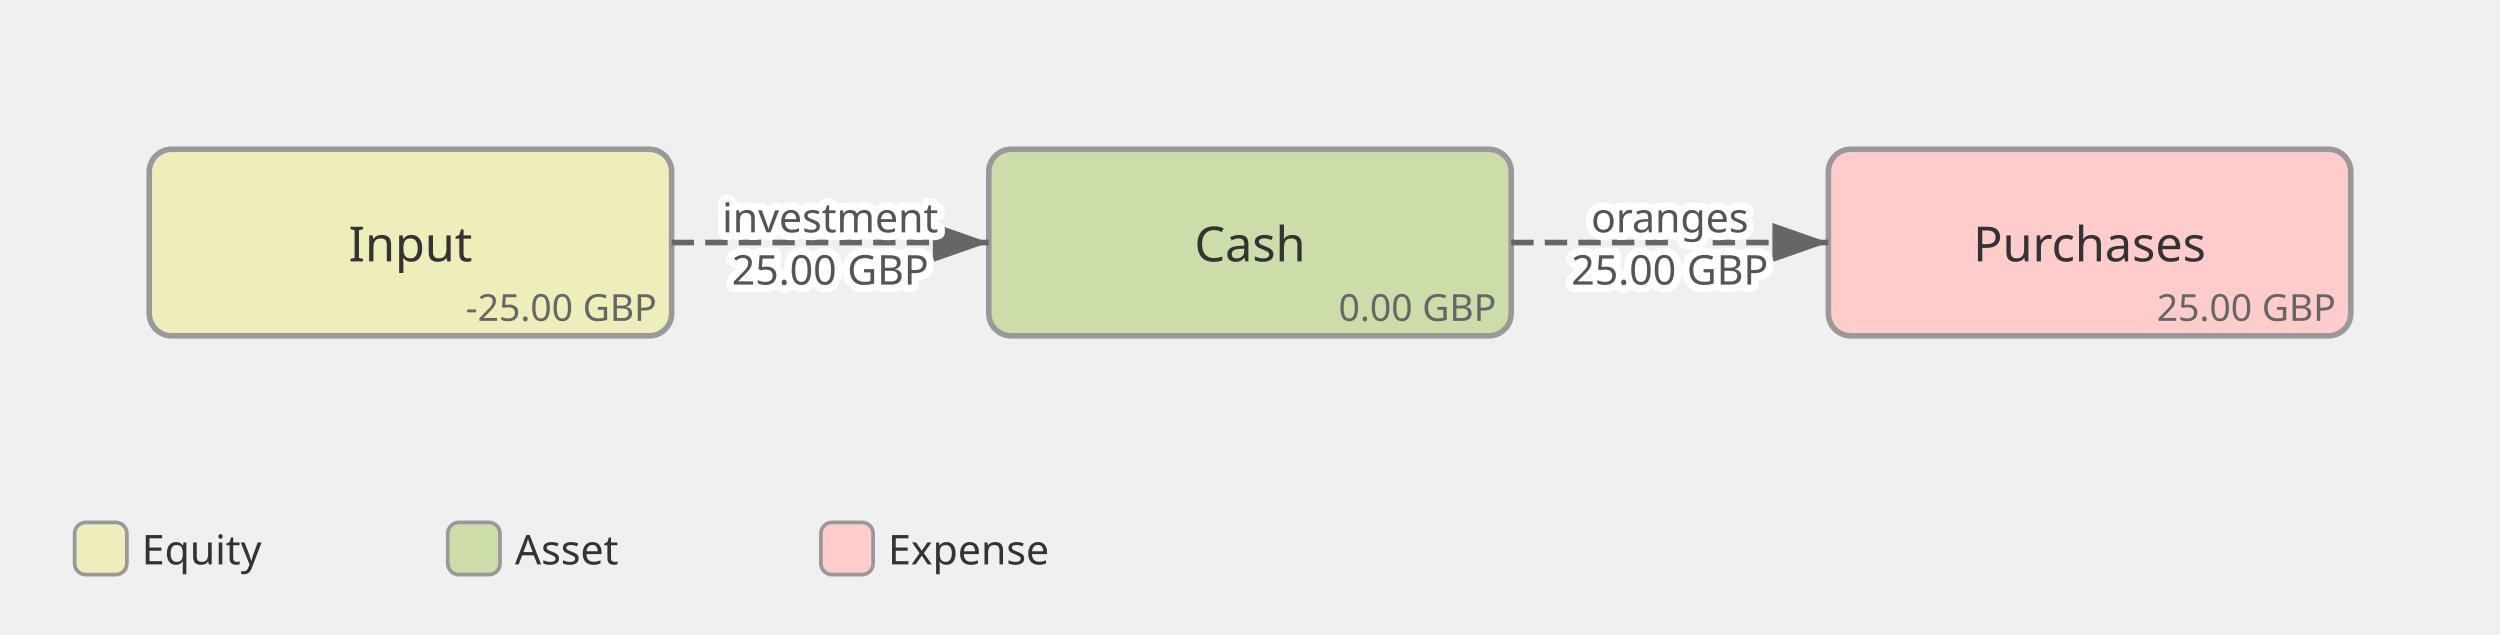
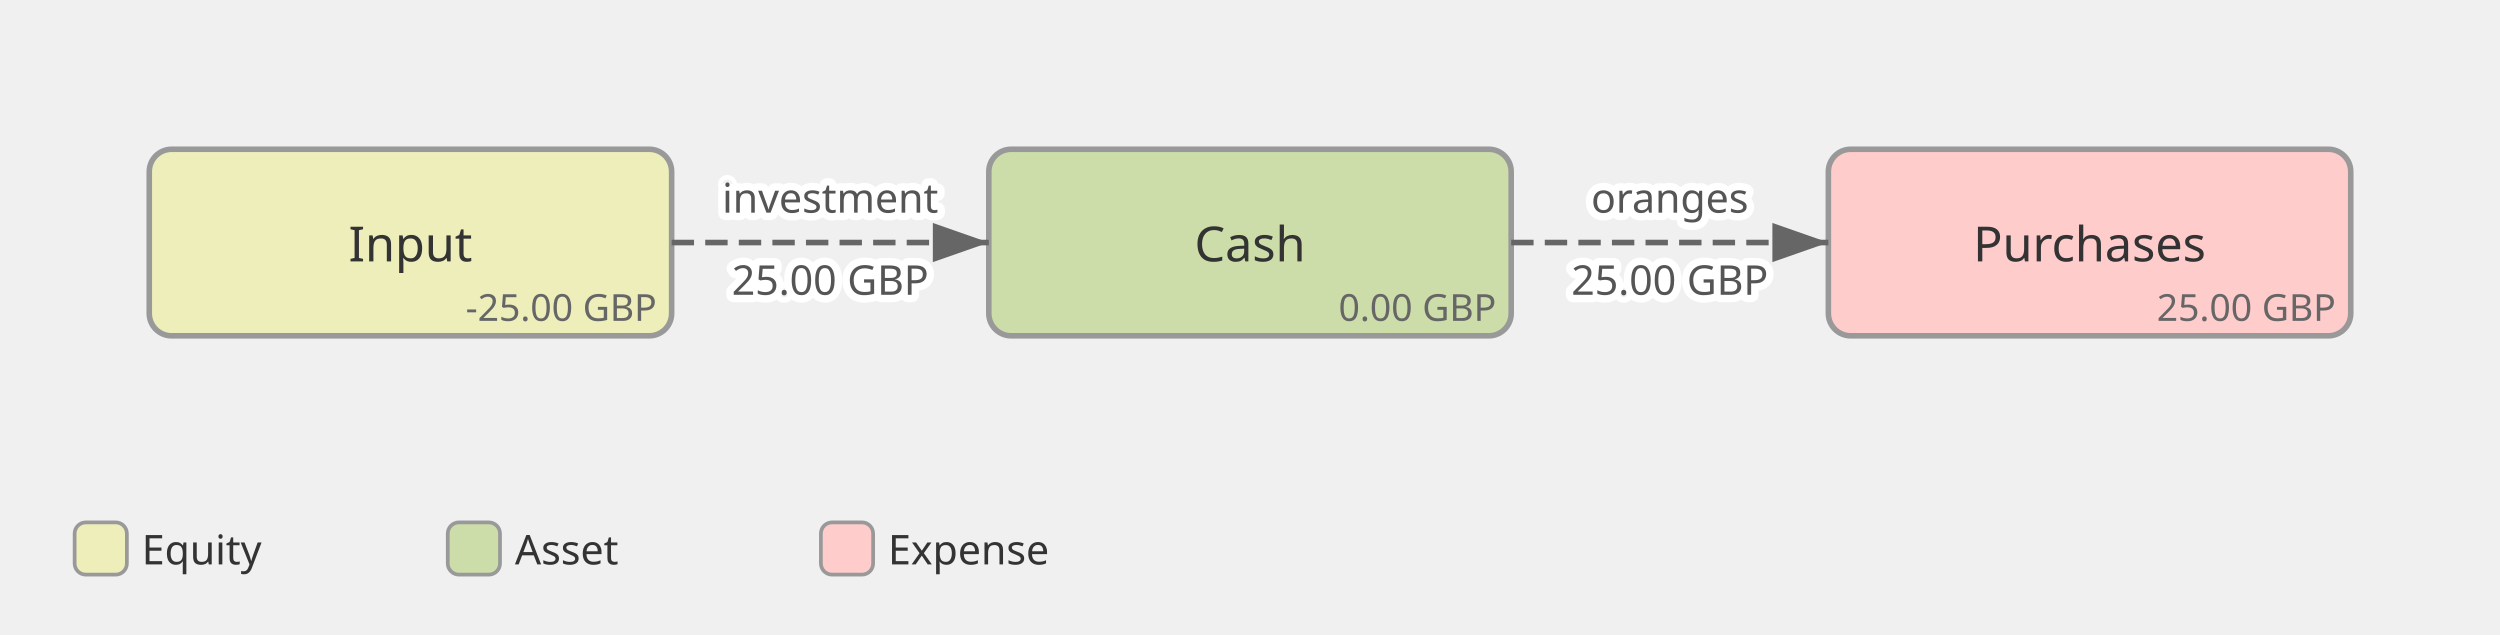
<svg xmlns="http://www.w3.org/2000/svg" viewBox="0 0 670 170" width="670" height="170">
  <defs>
    <marker id="arrowhead" markerWidth="10" markerHeight="7" refX="10" refY="3.5" orient="auto">
      <polygon points="0 0, 10 3.5, 0 7" fill="#666" />
    </marker>
  </defs>
  <style>
  .node rect { stroke: #999; stroke-width: 1.5; rx: 6; ry: 6; }
  .node text { font-family: sans-serif; font-size: 13px; fill: #333; text-anchor: middle; dominant-baseline: central; }
  .node .balance { font-size: 10px; fill: #666; text-anchor: end; dominant-baseline: auto; }
  .edge path { fill: none; stroke: #666; stroke-width: 1.5; marker-end: url(#arrowhead); }
-   .edge text { font-family: sans-serif; font-size: 11px; fill: #555; text-anchor: middle; }
-   .edge text.on-path { dominant-baseline: central; paint-order: stroke; stroke: #fff; stroke-width: 4px; stroke-linejoin: round; }
+   .edge text { font-family: sans-serif; font-size: 11px; fill: #555; text-anchor: middle; paint-order: stroke; stroke: #fff; stroke-width: 4px; stroke-linejoin: round; }
+   .edge text.on-path { dominant-baseline: central; }
  .legend text { font-family: sans-serif; font-size: 11px; fill: #333; dominant-baseline: central; }
  .legend rect { stroke: #999; stroke-width: 1; rx: 3; ry: 3; }
  @keyframes flow {
    from { stroke-dashoffset: 100; }
    to   { stroke-dashoffset: 0; }
  }
  .edge path { stroke-dasharray: 6 3; animation: flow 1.5s linear infinite; }
</style>
  <g class="node" transform="translate(40,40)">
    <rect width="140" height="50" fill="#EEB" />
    <text x="70" y="25">Input</text>
    <text class="balance" x="140" y="50" dx="-4" dy="-4">-25.00 GBP</text>
  </g>
  <g class="node" transform="translate(265,40)">
    <rect width="140" height="50" fill="#CDA" />
    <text x="70" y="25">Cash</text>
    <text class="balance" x="140" y="50" dx="-4" dy="-4">0.00 GBP</text>
  </g>
  <g class="node" transform="translate(490,40)">
    <rect width="140" height="50" fill="#FCC" />
    <text x="70" y="25">Purchases</text>
    <text class="balance" x="140" y="50" dx="-4" dy="-4">25.00 GBP</text>
  </g>
  <g class="edge">
    <path d="M180.0,65.0 L265.0,65.0" style="animation-delay: 0s" />
-     <text class="on-path" x="222.5" y="58">investment</text>
-     <text class="on-path" x="222.5" y="72">25.00 GBP</text>
+     <text x="222.5" y="57">investment</text>
+     <text x="222.5" y="79">25.00 GBP</text>
  </g>
  <g class="edge">
    <path d="M405.0,65.0 L490.0,65.0" style="animation-delay: 0.3s" />
-     <text class="on-path" x="447.5" y="58">oranges</text>
-     <text class="on-path" x="447.5" y="72">25.00 GBP</text>
+     <text x="447.5" y="57">oranges</text>
+     <text x="447.5" y="79">25.00 GBP</text>
  </g>
  <g class="legend" transform="translate(20,170)" dy="-30">
    <rect x="0" y="-30" width="14" height="14" fill="#EEB" />
    <text x="18" y="-23">Equity</text>
    <rect x="100" y="-30" width="14" height="14" fill="#CDA" />
    <text x="118" y="-23">Asset</text>
    <rect x="200" y="-30" width="14" height="14" fill="#FCC" />
    <text x="218" y="-23">Expense</text>
  </g>
</svg>
